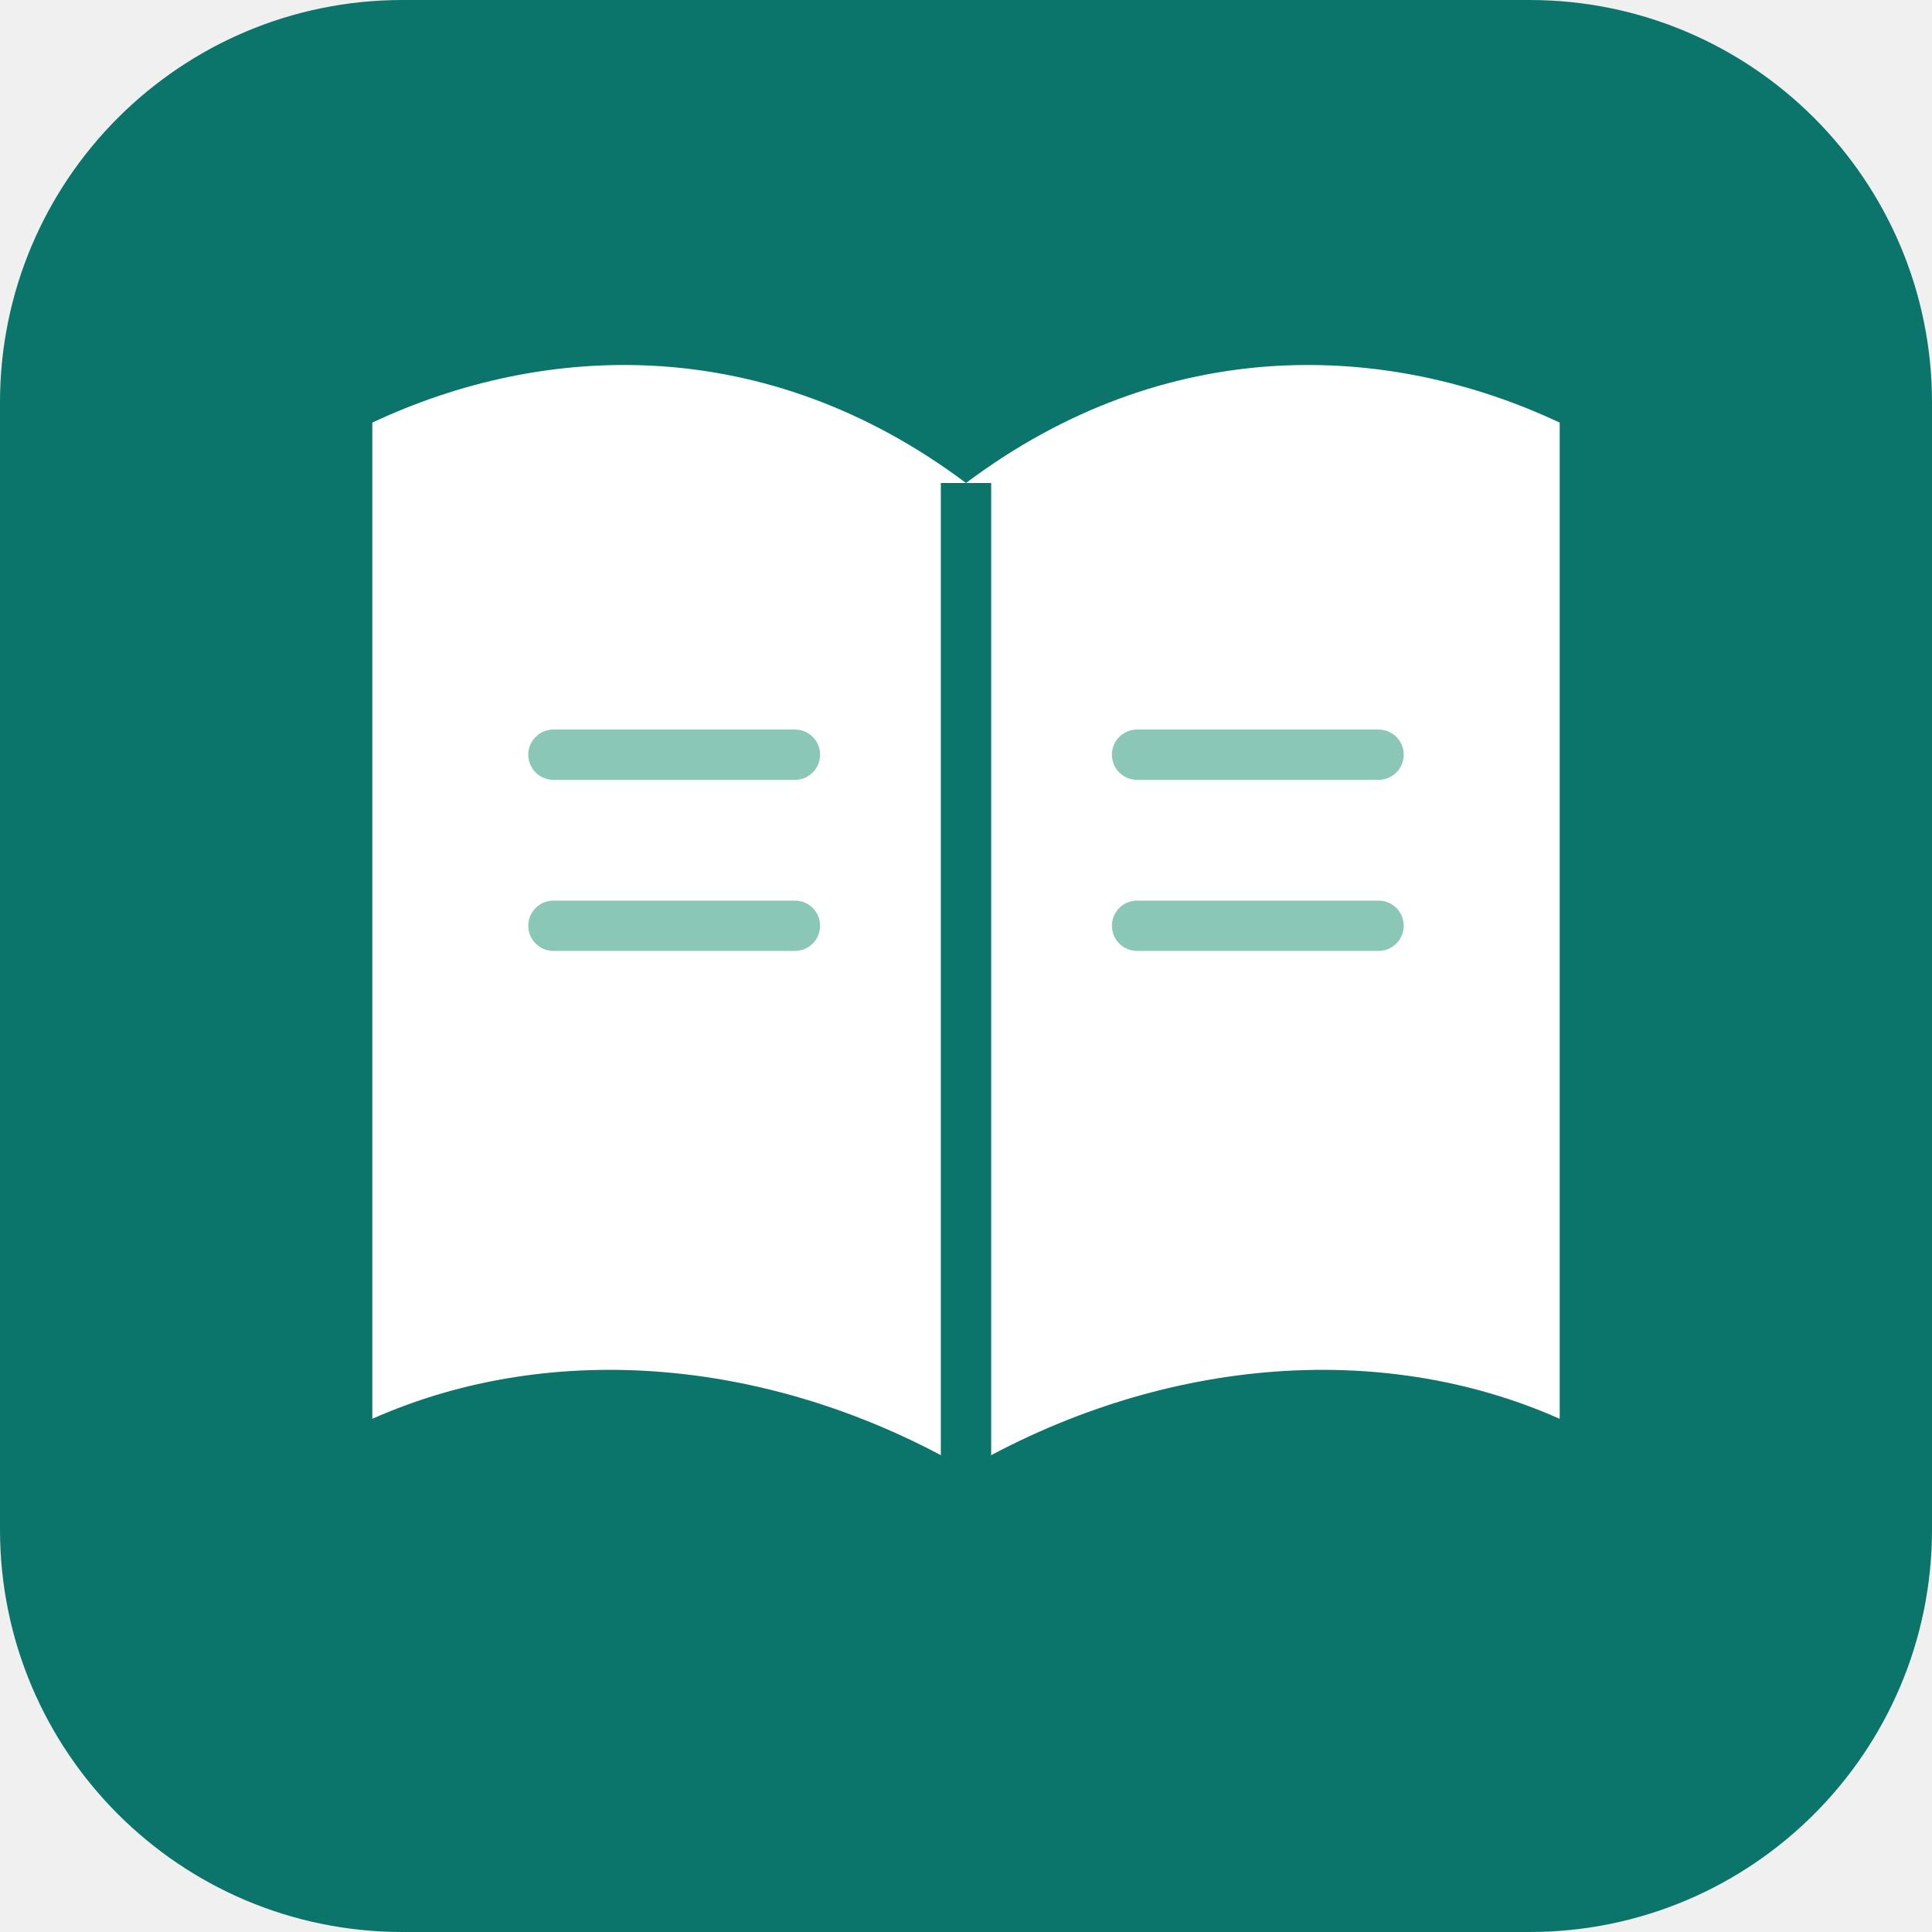
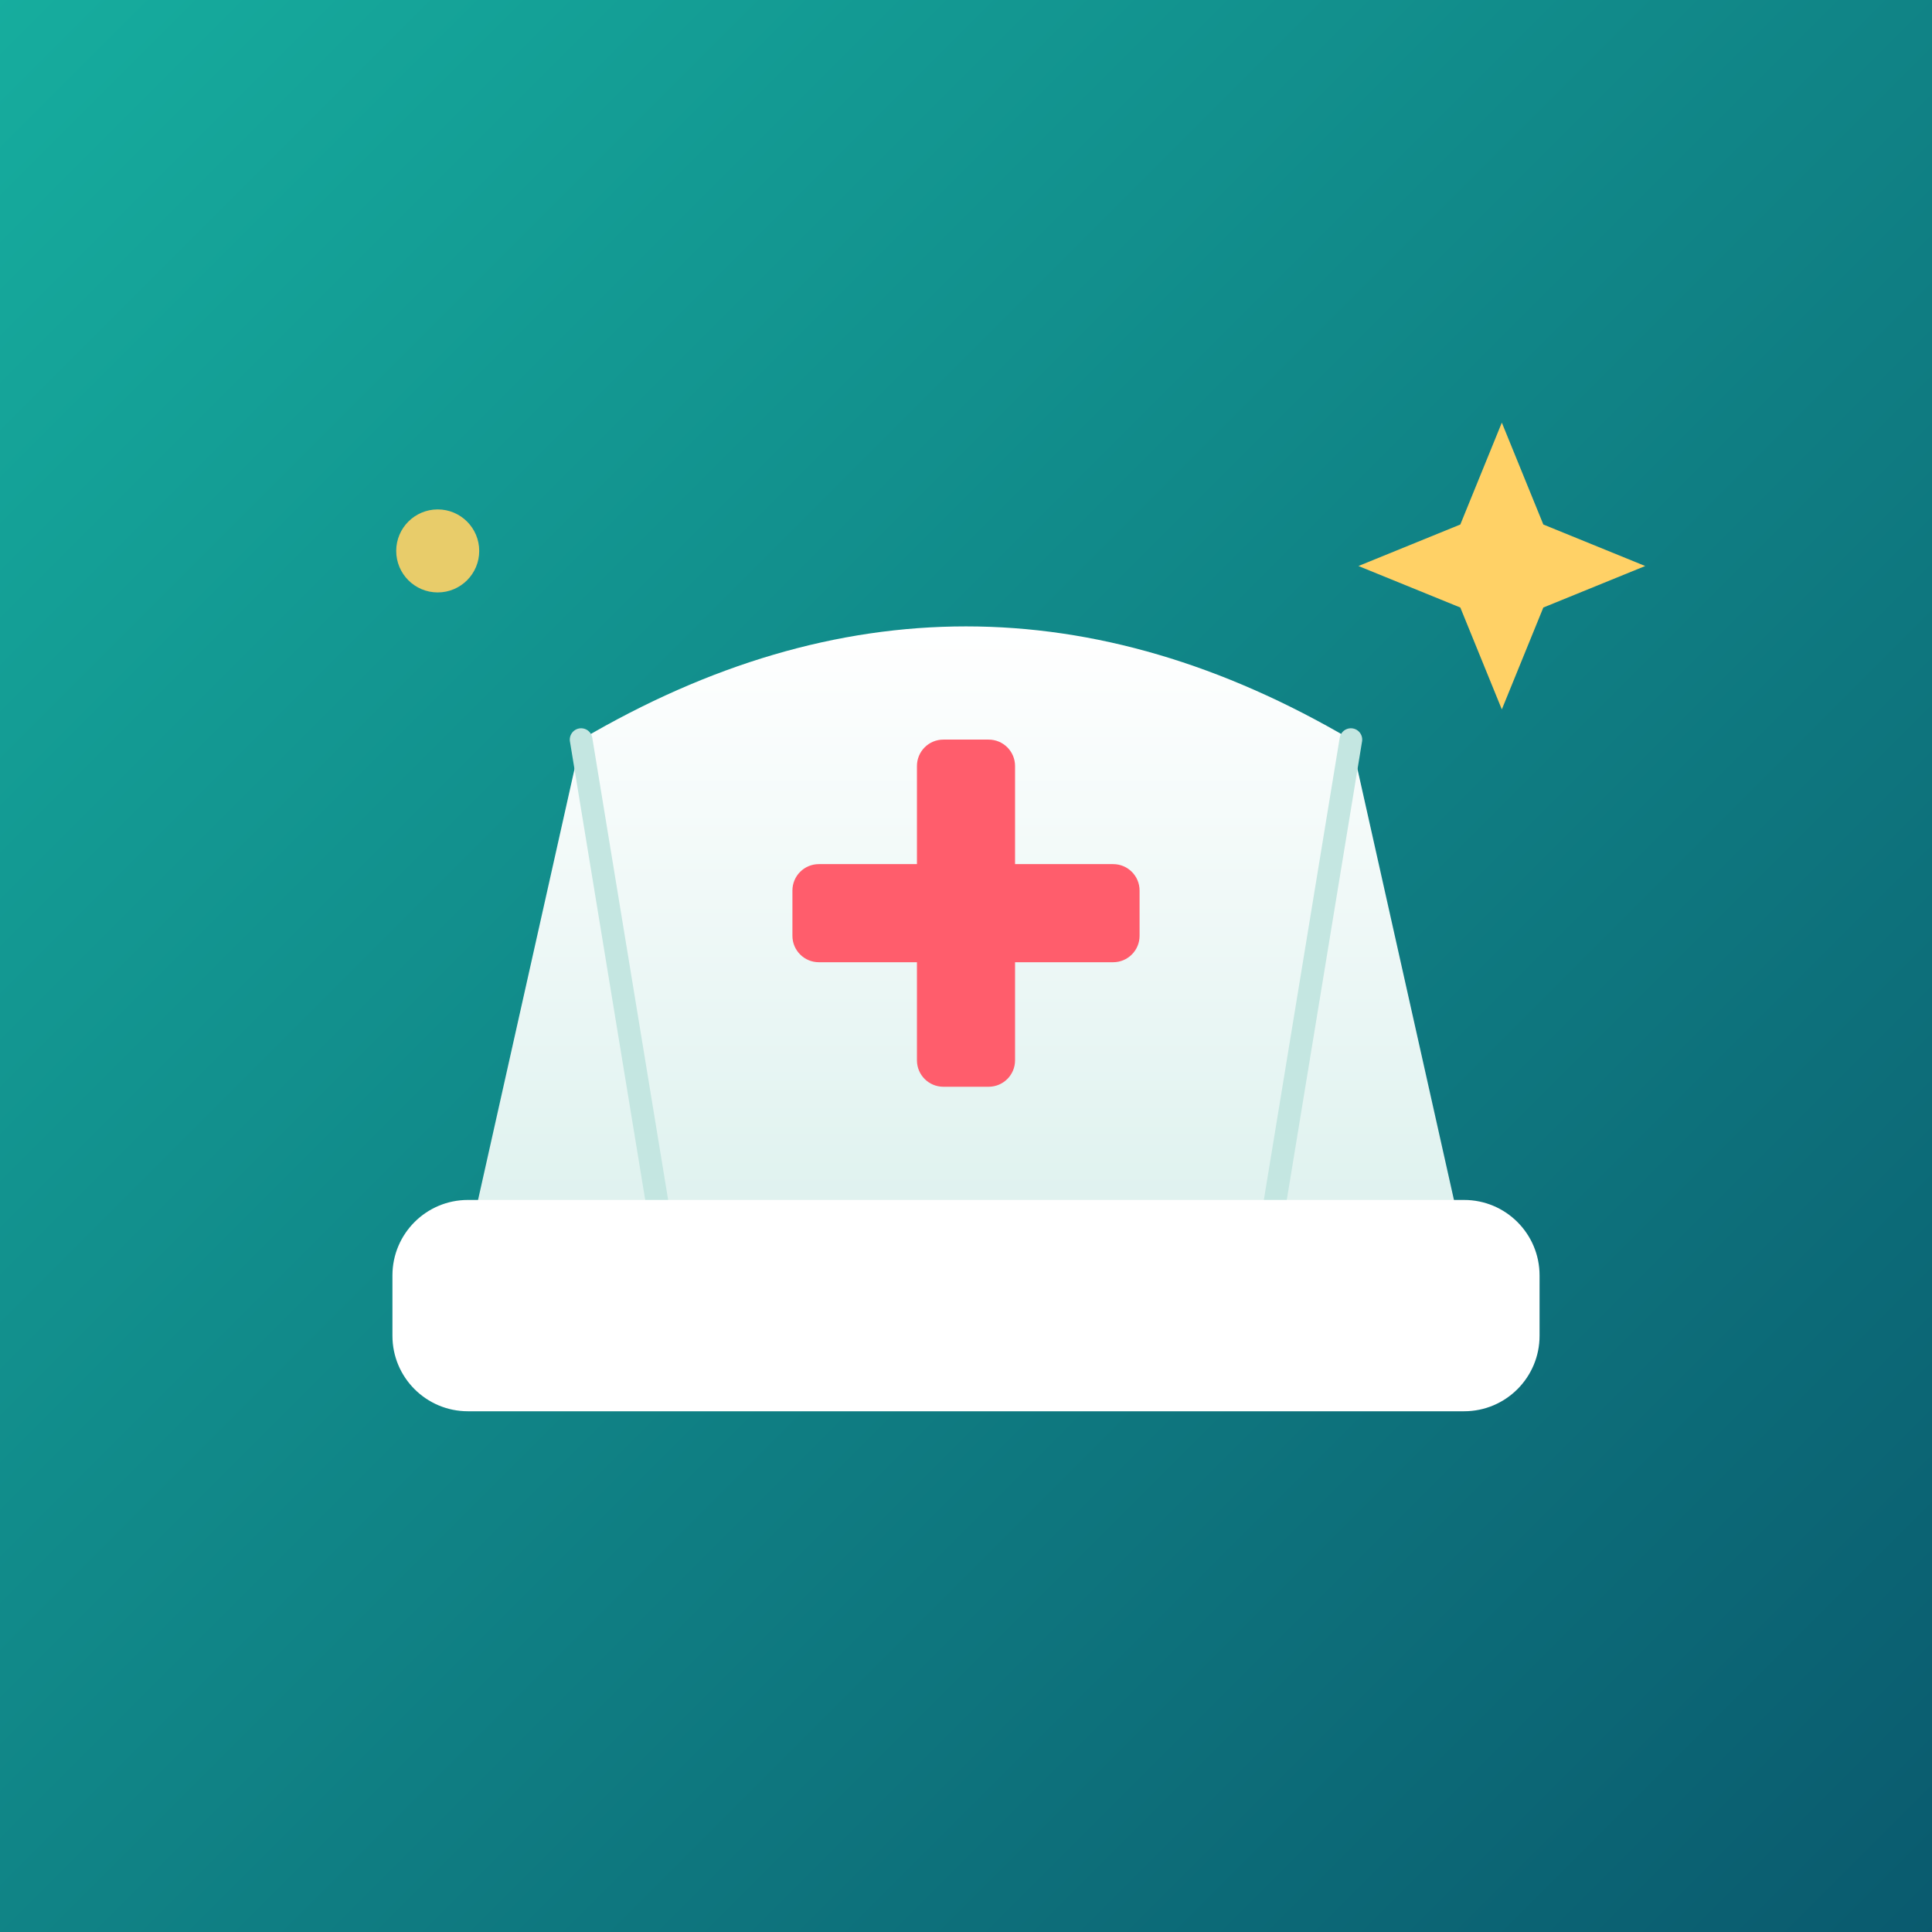
- <svg xmlns="http://www.w3.org/2000/svg" viewBox="0 0 192 192">
-   <rect width="192" height="192" rx="40" fill="#0b746b" />
-   <path d="M96 48c-20-15-42-14-59-6v99c18-8 40-6 59 5 19-11 41-13 59-5V42c-17-8-39-9-59 6Z" fill="#fff" />
-   <path d="M96 48v98" stroke="#0b746b" stroke-width="5" />
-   <path d="M55 75h24m-24 17h24m34-17h24m-24 17h24" stroke="#8ac7b6" stroke-width="5" stroke-linecap="round" />
+ <svg xmlns="http://www.w3.org/2000/svg" viewBox="0 0 512 512">
+   <defs>
+     <linearGradient id="bg" x1="0" y1="0" x2="1" y2="1">
+       <stop offset="0" stop-color="#16ad9e" />
+       <stop offset="1" stop-color="#0a5a6e" />
+     </linearGradient>
+     <linearGradient id="cap" x1="0" y1="0" x2="0" y2="1">
+       <stop offset="0" stop-color="#ffffff" />
+       <stop offset="1" stop-color="#ddf1ee" />
+     </linearGradient>
+   </defs>
+   <rect id="background" width="512" height="512" fill="url(#bg)" />
+   <g id="mark">
+     <path d="M124 330 L154 196 Q256 136 358 196 L388 330 Z" fill="url(#cap)" />
+     <path d="M154 196 L176 330 M358 196 L336 330" stroke="#c4e6e1" stroke-width="6" stroke-linecap="round" />
+     <rect x="104" y="318" width="304" height="56" rx="20" fill="#ffffff" />
+     <rect x="243" y="196" width="26" height="92" rx="7" fill="#ff5d6c" />
+     <rect x="210" y="229" width="92" height="26" rx="7" fill="#ff5d6c" />
+     <path d="M398 112 l11 27 27 11 -27 11 -11 27 -11 -27 -27 -11 27 -11 z" fill="#ffd166" />
+     <circle cx="116" cy="146" r="11" fill="#ffd166" opacity=".9" />
+   </g>
</svg>
